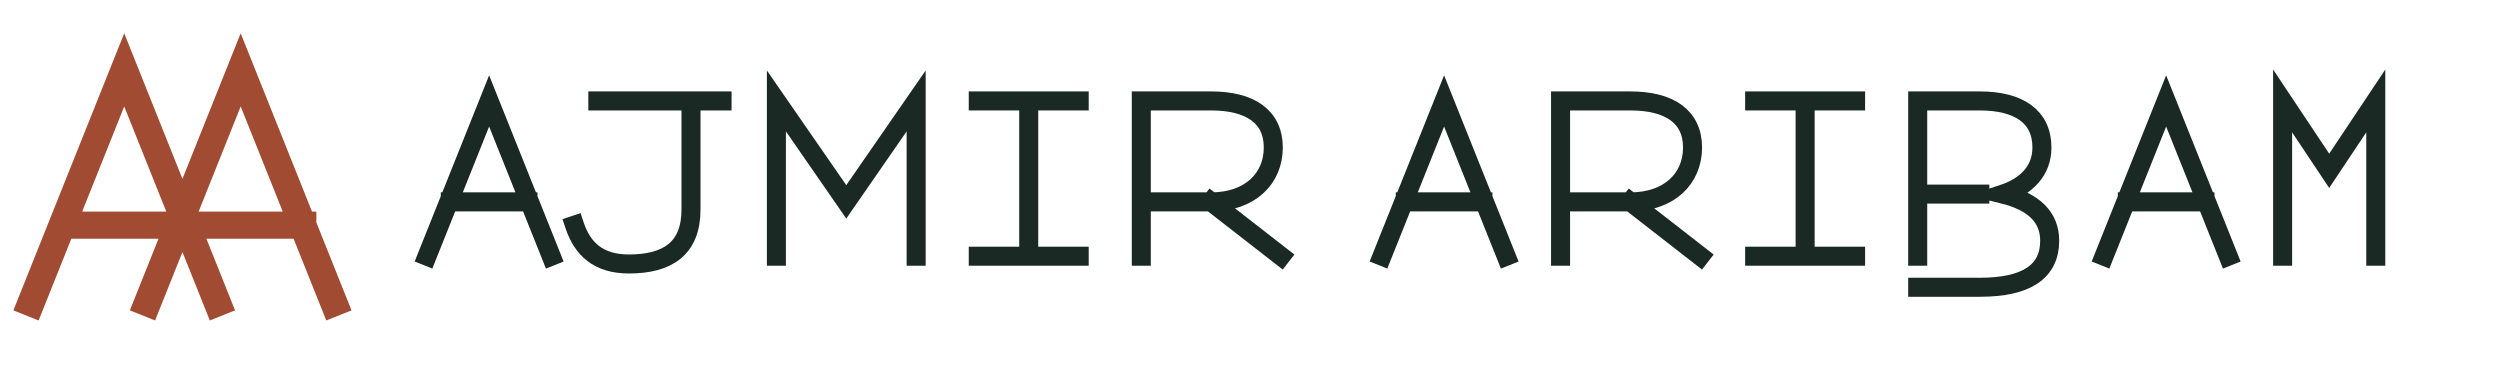
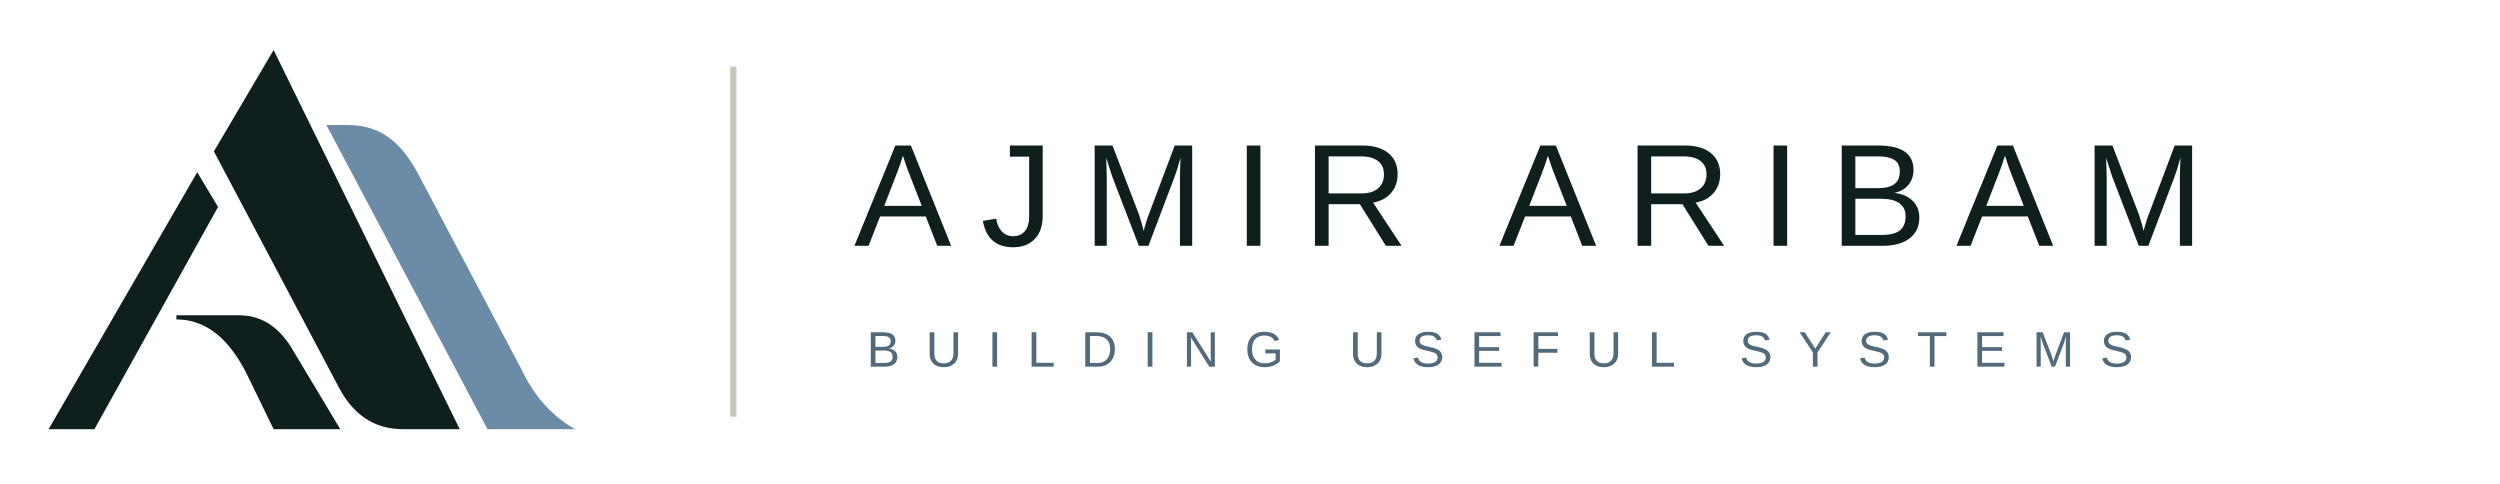
- <svg xmlns="http://www.w3.org/2000/svg" viewBox="0 0 322 48" role="img" aria-labelledby="title">
-   <path d="M4 39 16 9l12 30m-9 0L31 9l12 30M9 29h30" fill="none" stroke="#a14b32" stroke-width="3.5" stroke-linecap="square" stroke-linejoin="miter" />
-   <g transform="translate(54 9)" fill="none" stroke="#1a2924" stroke-width="2.45" stroke-linecap="square" stroke-linejoin="miter">
-     <path d="M1 24 9 4l8 20M4 17h10" />
-     <path d="M23 4h16m-4 0v14c0 5-3 7-8 7-4 0-6-2-7-5" />
-     <path d="M46 24V4l9 13 9-13v20" />
-     <path d="M72 4h13m-6.5 0v20M72 24h13" />
-     <path d="M93 24V4h9c5 0 8 2 8 6s-3 7-8 7h-9m9 0 9 7" />
-     <path d="m124 24 8-20 8 20m-13-7h10" />
-     <path d="M147 24V4h9c5 0 8 2 8 6s-3 7-8 7h-9m9 0 9 7" />
-     <path d="M172 4h13m-6.5 0v20M172 24h13" />
-     <path d="M193 24V4h8c5 0 8 2 8 6 0 3-2 5-5 6 4 1 6 3 6 6 0 4-3 6-9 6h-8m0-12h8" />
-     <path d="m217 24 8-20 8 20m-13-7h10" />
-     <path d="M240 24V4l6 9 6-9v20" />
-   </g>
+ <svg xmlns="http://www.w3.org/2000/svg" viewBox="0 0 600 116" role="img" aria-labelledby="title">
+   <svg x="0" y="8" width="150" height="100" viewBox="145 10 410 300" aria-hidden="true">
+     <path d="M360 76h15c24 0 39 12 52 37l74 140c10 21 24 34 38 42h-63z" fill="#6B8BA7" />
+     <path d="m160 295 107-185 15 25-89 160z" fill="#0F1F1E" />
+     <path d="m322 22-43 73 90 170c10 19 25 30 46 30h41z" fill="#0F1F1E" />
+     <path d="M252 213h45c17 0 30 9 40 27l33 55h-48l-18-37c-11-23-27-42-52-42z" fill="#0F1F1E" />
+   </svg>
+   <path d="M176 16v84" stroke="#C9C5BC" stroke-width="1.5" />
+   <text x="205" y="59" fill="#0F1F1E" font-family="Arial, Helvetica, sans-serif" font-size="35" font-weight="500" letter-spacing="7">AJMIR ARIBAM</text>
+   <text x="208" y="88" fill="#526A7A" font-family="Arial, Helvetica, sans-serif" font-size="12" font-weight="500" letter-spacing="6.2">BUILDING USEFUL SYSTEMS</text>
</svg>
